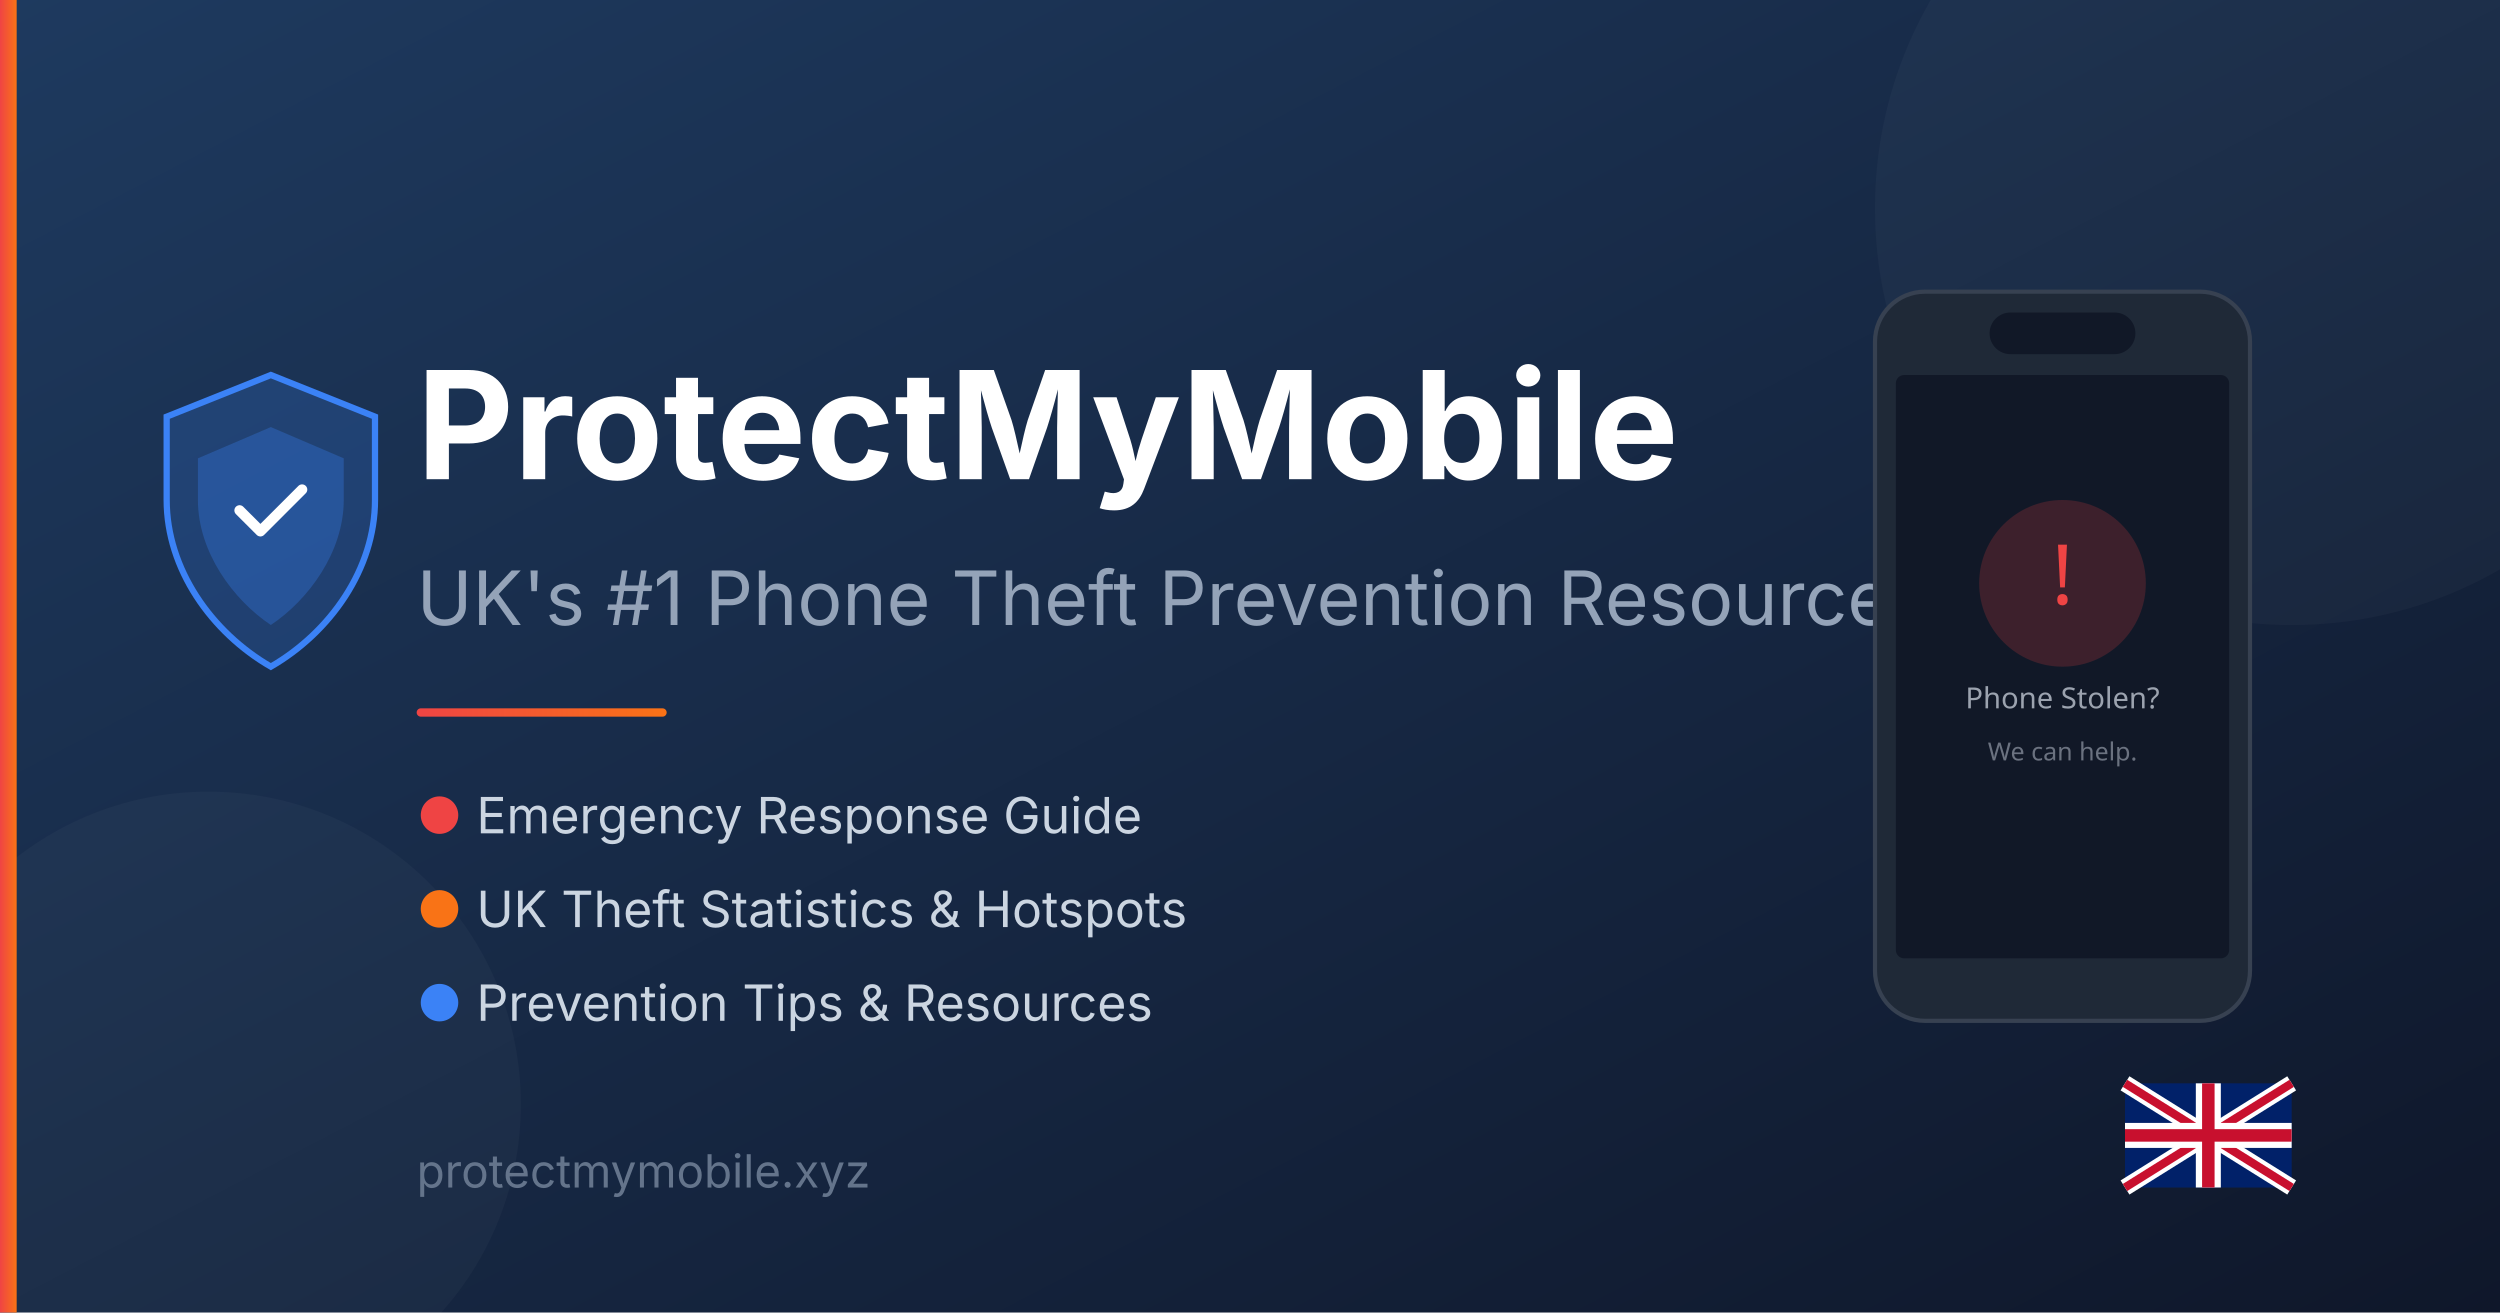
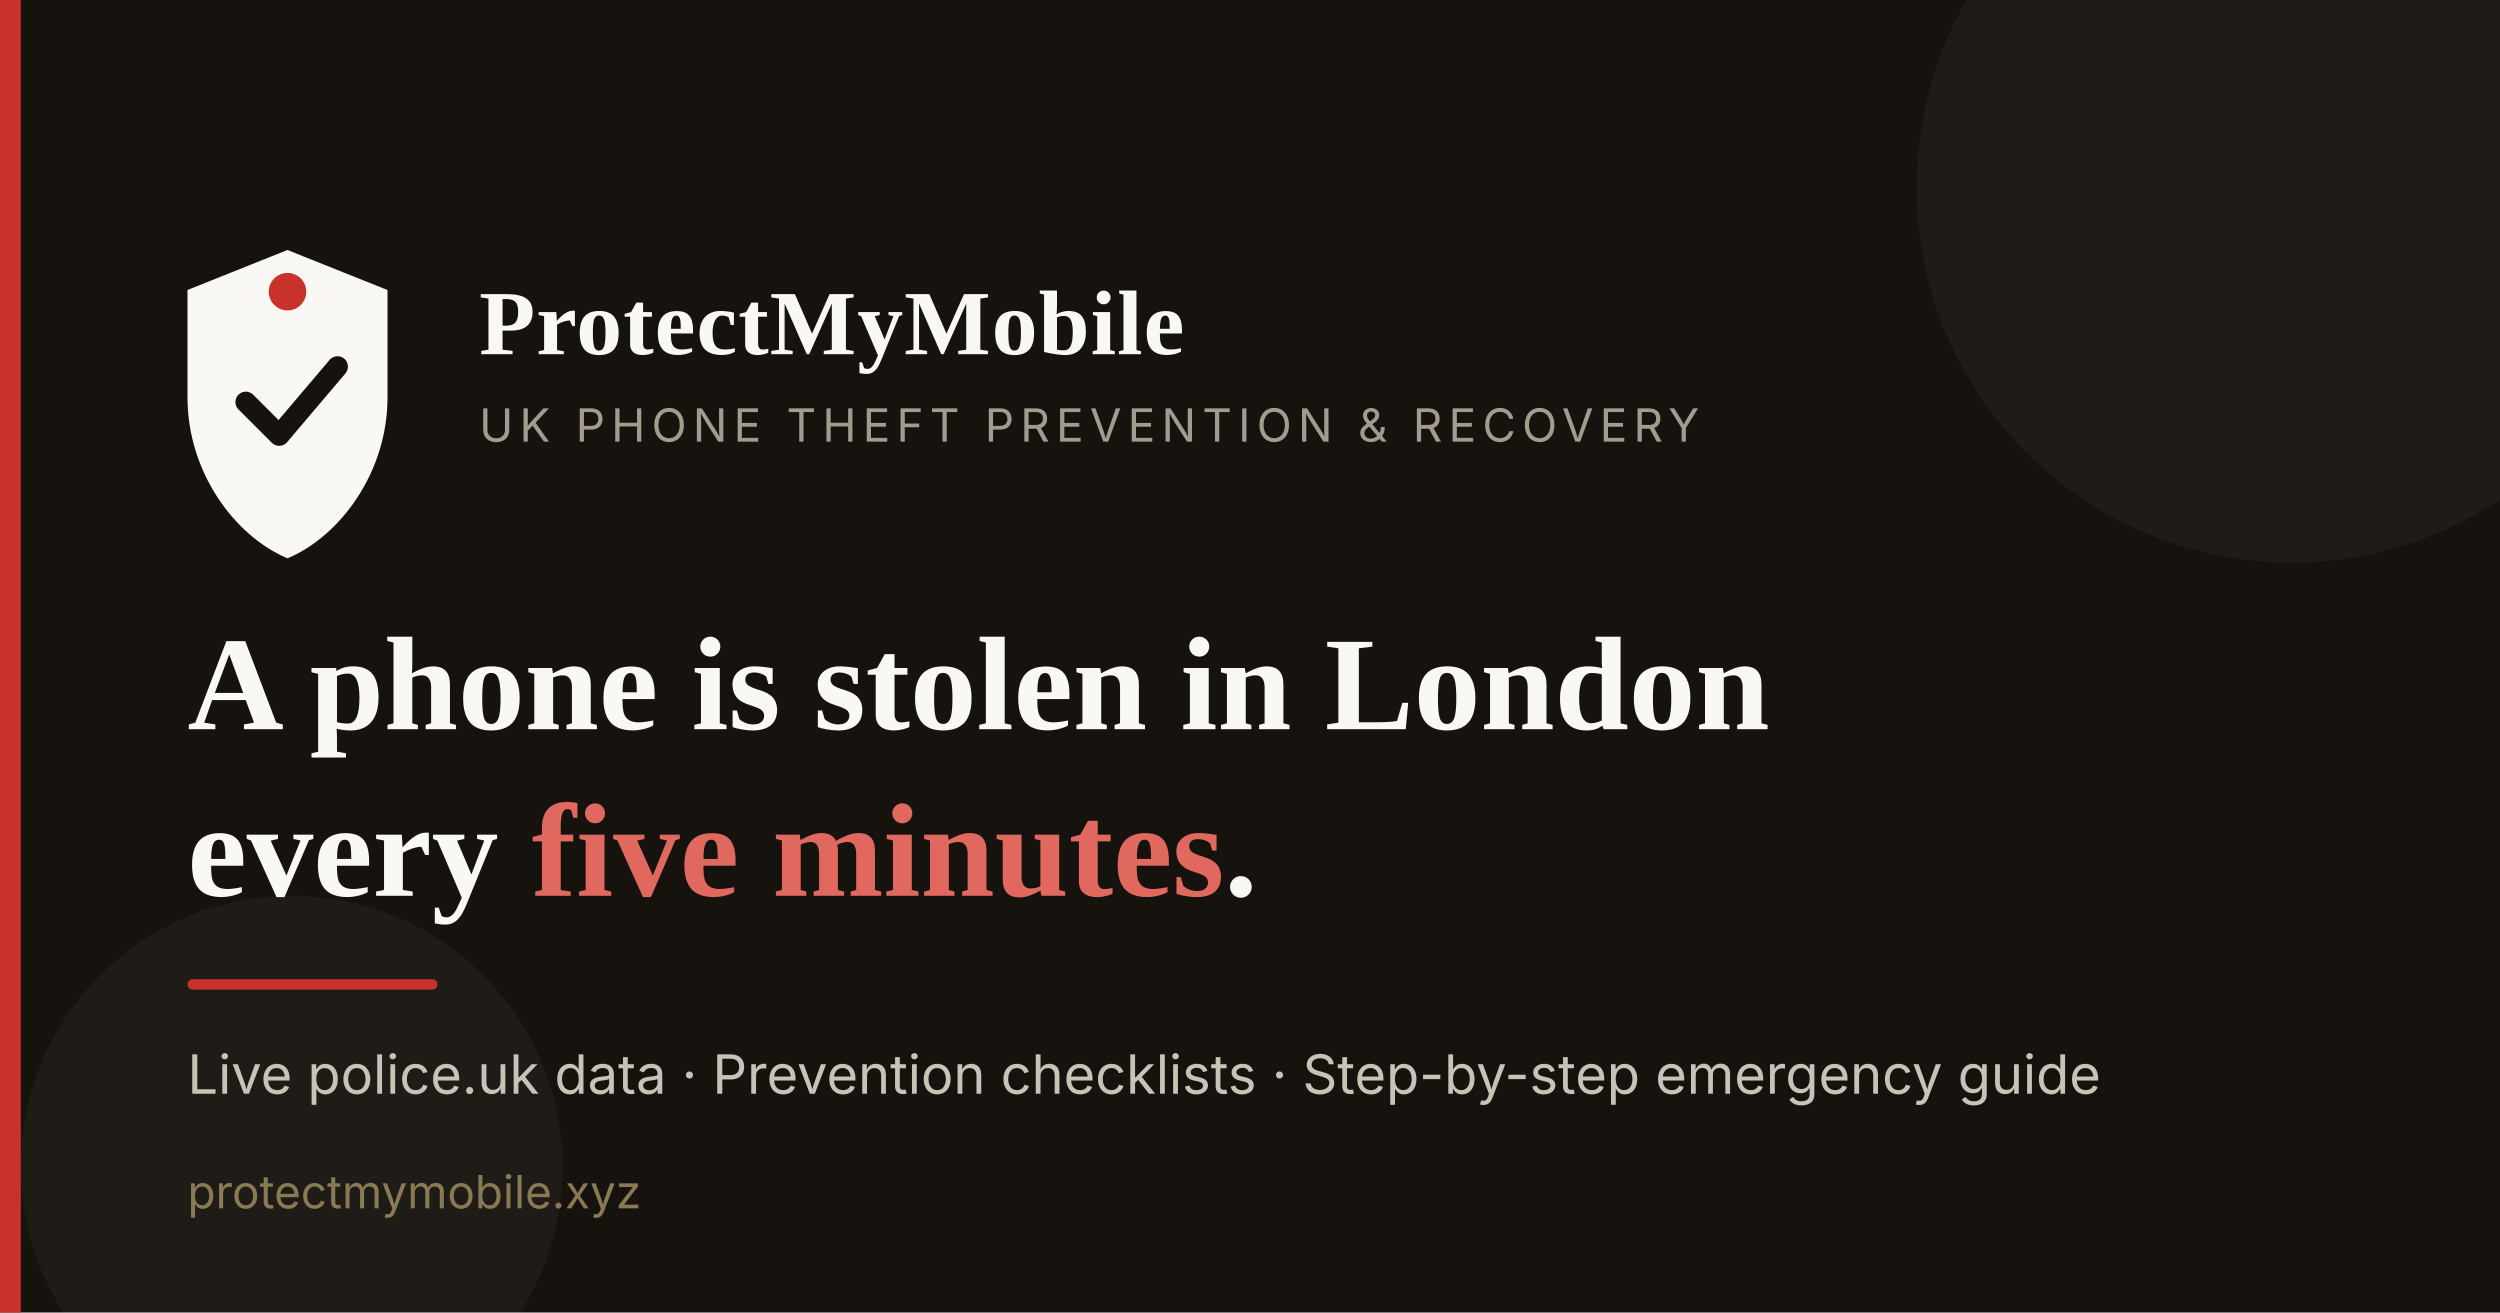
<svg xmlns="http://www.w3.org/2000/svg" width="1200" height="630" viewBox="0 0 1200 630" fill="none">
-   <defs>
-     <linearGradient id="bgGradient" x1="0%" y1="0%" x2="100%" y2="100%">
-       <stop offset="0%" style="stop-color:#1e3a5f" />
-       <stop offset="100%" style="stop-color:#0f172a" />
-     </linearGradient>
-     <linearGradient id="accentGradient" x1="0%" y1="0%" x2="100%" y2="0%">
-       <stop offset="0%" style="stop-color:#ef4444" />
-       <stop offset="100%" style="stop-color:#f97316" />
-     </linearGradient>
-   </defs>
-   <rect width="1200" height="630" fill="url(#bgGradient)" />
-   <circle cx="1100" cy="100" r="200" fill="#ffffff" fill-opacity="0.03" />
-   <circle cx="100" cy="530" r="150" fill="#ffffff" fill-opacity="0.03" />
-   <rect x="0" y="0" width="8" height="630" fill="url(#accentGradient)" />
-   <g transform="translate(80, 180)">
-     <path d="M50 0L100 20V60C100 93.137 78.5 123.5 50 140C21.5 123.5 0 93.137 0 60V20L50 0Z" fill="#3b82f6" fill-opacity="0.2" stroke="#3b82f6" stroke-width="3" />
-     <path d="M50 25L85 40V60C85 85 68 108 50 120C32 108 15 85 15 60V40L50 25Z" fill="#3b82f6" fill-opacity="0.3" />
-     <path d="M35 65L45 75L65 55" stroke="#ffffff" stroke-width="5" stroke-linecap="round" stroke-linejoin="round" fill="none" />
+   <rect width="1200" height="630" fill="#16130F" />
+   <rect x="0" y="0" width="10" height="630" fill="#C8322B" />
+   <circle cx="1100" cy="90" r="180" fill="#FAF8F5" fill-opacity="0.04" />
+   <circle cx="140" cy="560" r="130" fill="#FAF8F5" fill-opacity="0.04" />
+   <g transform="translate(90, 120)">
+     <path d="M48 0L96 19.2V70.8C96 106.4 73.6 137.2 48 148 22.4 137.2 0 106.4 0 70.8V19.2L48 0Z" fill="#FAF8F5" />
+     <path d="M28 73L44 89L72 56" stroke="#16130F" stroke-width="10" stroke-linecap="round" stroke-linejoin="round" />
+     <circle cx="48" cy="20" r="9" fill="#C8322B" />
  </g>
-   <text x="200" y="230" font-family="system-ui, -apple-system, sans-serif" font-size="72" font-weight="700" fill="#ffffff">
+   <text x="230" y="170" font-family="Georgia, 'Times New Roman', serif" font-size="44" font-weight="700" fill="#FAF8F5" letter-spacing="0.5">
    ProtectMyMobile
  </text>
-   <text x="200" y="300" font-family="system-ui, -apple-system, sans-serif" font-size="36" font-weight="400" fill="#94a3b8">
-     UK's #1 Phone Theft Prevention Resource
+   <text x="230" y="212" font-family="system-ui, -apple-system, sans-serif" font-size="22" fill="#A39B8D" letter-spacing="3">
+     UK PHONE THEFT PREVENTION &amp; RECOVERY
  </text>
-   <rect x="200" y="340" width="120" height="4" fill="url(#accentGradient)" rx="2" />
-   <g font-family="system-ui, -apple-system, sans-serif" font-size="24" fill="#cbd5e1">
-     <text x="200" y="400">
-       <tspan fill="#ef4444">●</tspan> Emergency Response Guide
-     </text>
-     <text x="200" y="445">
-       <tspan fill="#f97316">●</tspan> UK Theft Statistics &amp; Hotspots
-     </text>
-     <text x="200" y="490">
-       <tspan fill="#3b82f6">●</tspan> Prevention Tips &amp; Resources
-     </text>
-   </g>
-   <text x="200" y="570" font-family="system-ui, -apple-system, sans-serif" font-size="22" fill="#64748b">
+   <text x="90" y="350" font-family="Georgia, 'Times New Roman', serif" font-size="64" font-weight="700" fill="#FAF8F5">
+     A phone is stolen in London
+   </text>
+   <text x="90" y="430" font-family="Georgia, 'Times New Roman', serif" font-size="64" font-weight="700" fill="#FAF8F5">
+     every <tspan fill="#E0685F">five minutes</tspan>.
+   </text>
+   <rect x="90" y="470" width="120" height="5" fill="#C8322B" rx="2.5" />
+   <text x="90" y="525" font-family="system-ui, -apple-system, sans-serif" font-size="26" fill="#C9C2B6">
+     Live police.uk data · Prevention checklists · Step-by-step emergency guide
+   </text>
+   <text x="90" y="580" font-family="system-ui, -apple-system, sans-serif" font-size="22" fill="#8A7A54">
    protectmymobile.xyz
  </text>
-   <g transform="translate(1020, 520)">
-     <rect width="80" height="50" fill="#012169" rx="4" />
-     <path d="M0,0 L80,50 M80,0 L0,50" stroke="#ffffff" stroke-width="8" />
-     <path d="M0,0 L80,50 M80,0 L0,50" stroke="#C8102E" stroke-width="4" />
-     <path d="M40,0 V50 M0,25 H80" stroke="#ffffff" stroke-width="12" />
-     <path d="M40,0 V50 M0,25 H80" stroke="#C8102E" stroke-width="6" />
-   </g>
-   <g transform="translate(900, 140)">
-     <rect x="0" y="0" width="180" height="350" rx="24" fill="#1f2937" stroke="#374151" stroke-width="2" />
-     <rect x="10" y="40" width="160" height="280" rx="4" fill="#111827" />
-     <circle cx="90" cy="140" r="40" fill="#ef4444" fill-opacity="0.2" />
-     <text x="90" y="150" font-family="system-ui, sans-serif" font-size="40" fill="#ef4444" text-anchor="middle">!</text>
-     <text x="90" y="200" font-family="system-ui, sans-serif" font-size="14" fill="#9ca3af" text-anchor="middle">Phone Stolen?</text>
-     <text x="90" y="225" font-family="system-ui, sans-serif" font-size="12" fill="#6b7280" text-anchor="middle">We can help.</text>
-     <rect x="55" y="10" width="70" height="20" rx="10" fill="#111827" />
-   </g>
</svg>
